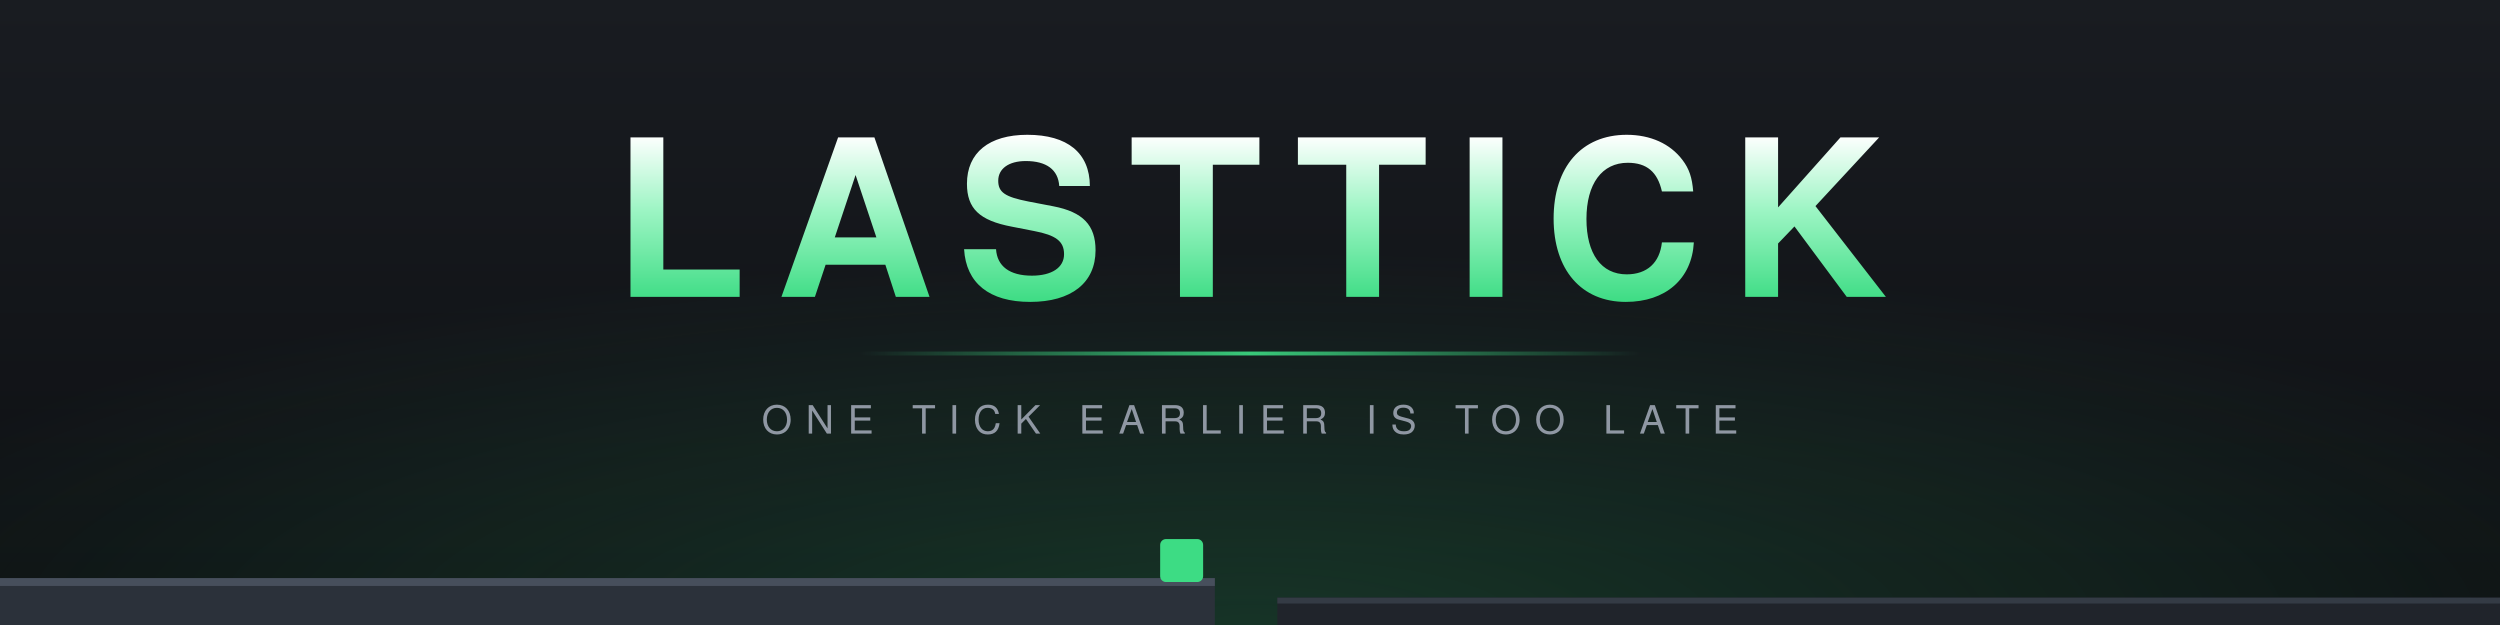
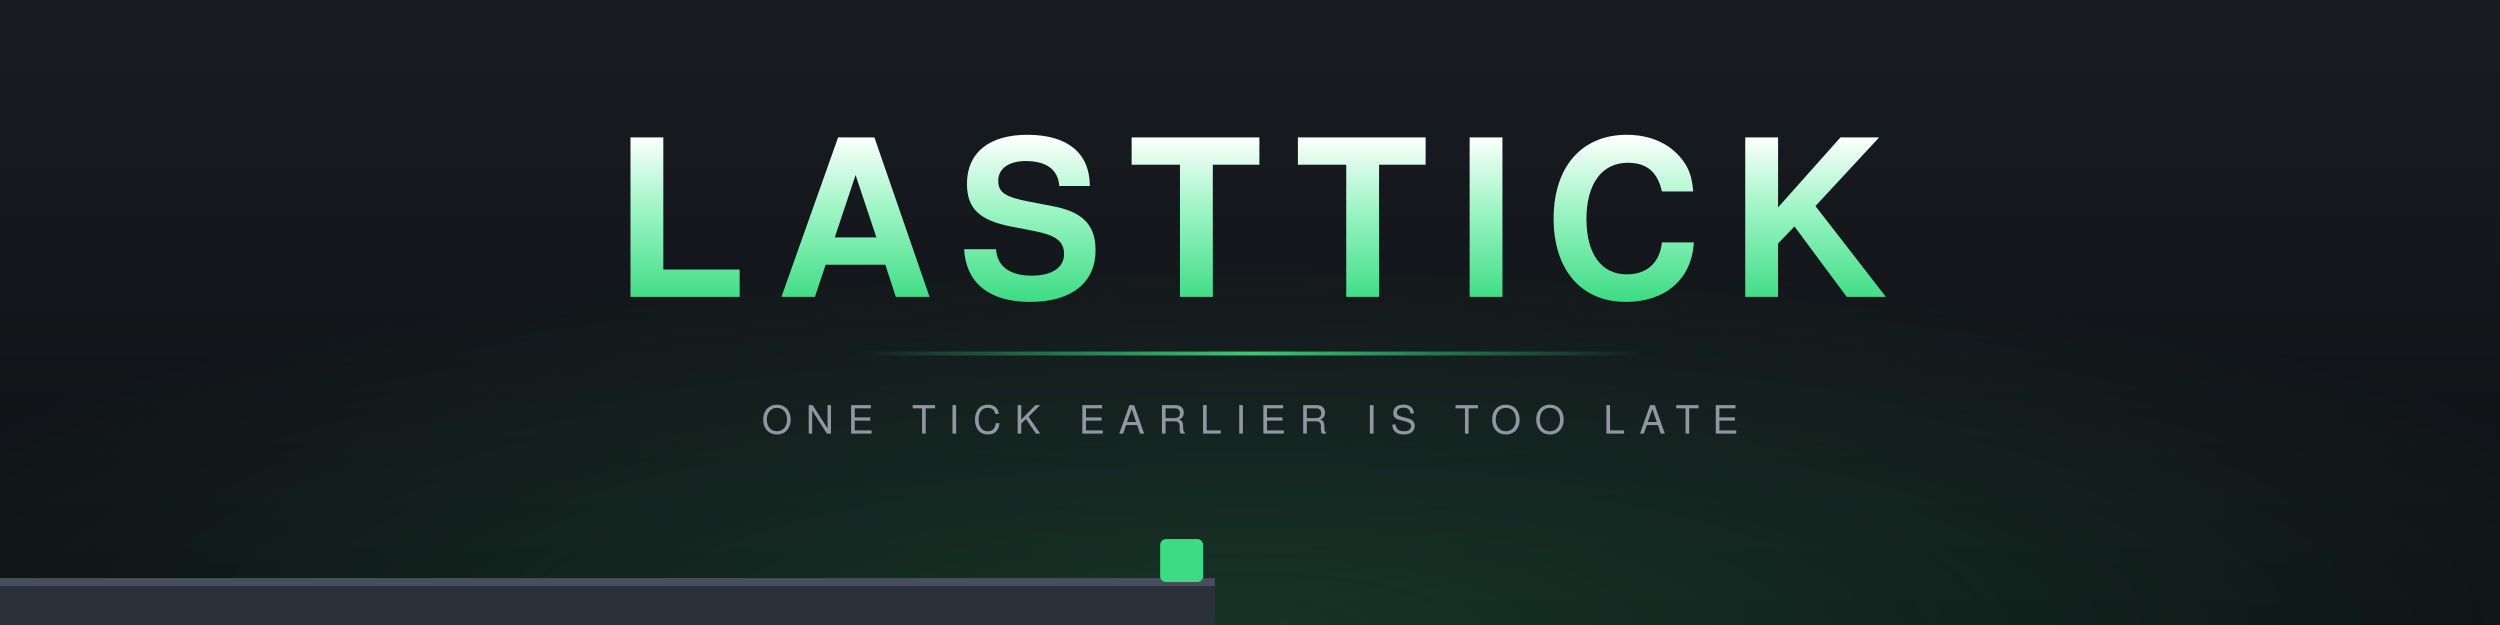
<svg xmlns="http://www.w3.org/2000/svg" width="1280" height="320" viewBox="0 0 1280 320" role="img" aria-label="LastTick">
  <defs>
    <linearGradient id="plate" x1="0" y1="0" x2="0" y2="1">
      <stop offset="0%" stop-color="#191c21" />
      <stop offset="100%" stop-color="#0d0f12" />
    </linearGradient>
    <linearGradient id="mark" x1="0" y1="1" x2="0" y2="0">
      <stop offset="0%" stop-color="#3ddc84" />
      <stop offset="55%" stop-color="#9df5c4" />
      <stop offset="100%" stop-color="#ffffff" />
    </linearGradient>
    <linearGradient id="rule" x1="0" y1="0" x2="1" y2="0">
      <stop offset="0%" stop-color="#3ddc84" stop-opacity="0" />
      <stop offset="50%" stop-color="#3ddc84" stop-opacity="0.9" />
      <stop offset="100%" stop-color="#3ddc84" stop-opacity="0" />
    </linearGradient>
    <radialGradient id="glow" cx="50%" cy="100%" r="60%">
      <stop offset="0%" stop-color="#3ddc84" stop-opacity="0.18" />
      <stop offset="100%" stop-color="#3ddc84" stop-opacity="0" />
    </radialGradient>
  </defs>
  <rect width="1280" height="320" fill="url(#plate)" />
  <rect width="1280" height="320" fill="url(#glow)" />
  <text x="640" y="152" text-anchor="middle" font-family="Segoe UI, Helvetica Neue, Helvetica, Arial, sans-serif" font-size="112" font-weight="800" letter-spacing="14" fill="url(#mark)">LASTTICK</text>
  <rect x="440" y="180" width="400" height="2" fill="url(#rule)" />
  <text x="640" y="222" text-anchor="middle" font-family="Segoe UI, Helvetica Neue, Helvetica, Arial, sans-serif" font-size="20" font-weight="500" letter-spacing="7" fill="#8f97a3">ONE TICK EARLIER IS TOO LATE</text>
  <rect x="0" y="296" width="622" height="24" fill="#2b313a" />
  <rect x="0" y="296" width="622" height="4" fill="#474f5c" />
-   <rect x="654" y="306" width="626" height="14" fill="#20242b" />
-   <rect x="654" y="306" width="626" height="3" fill="#343b45" />
  <rect x="594" y="276" width="22" height="22" rx="3" fill="#3ddc84" />
</svg>
